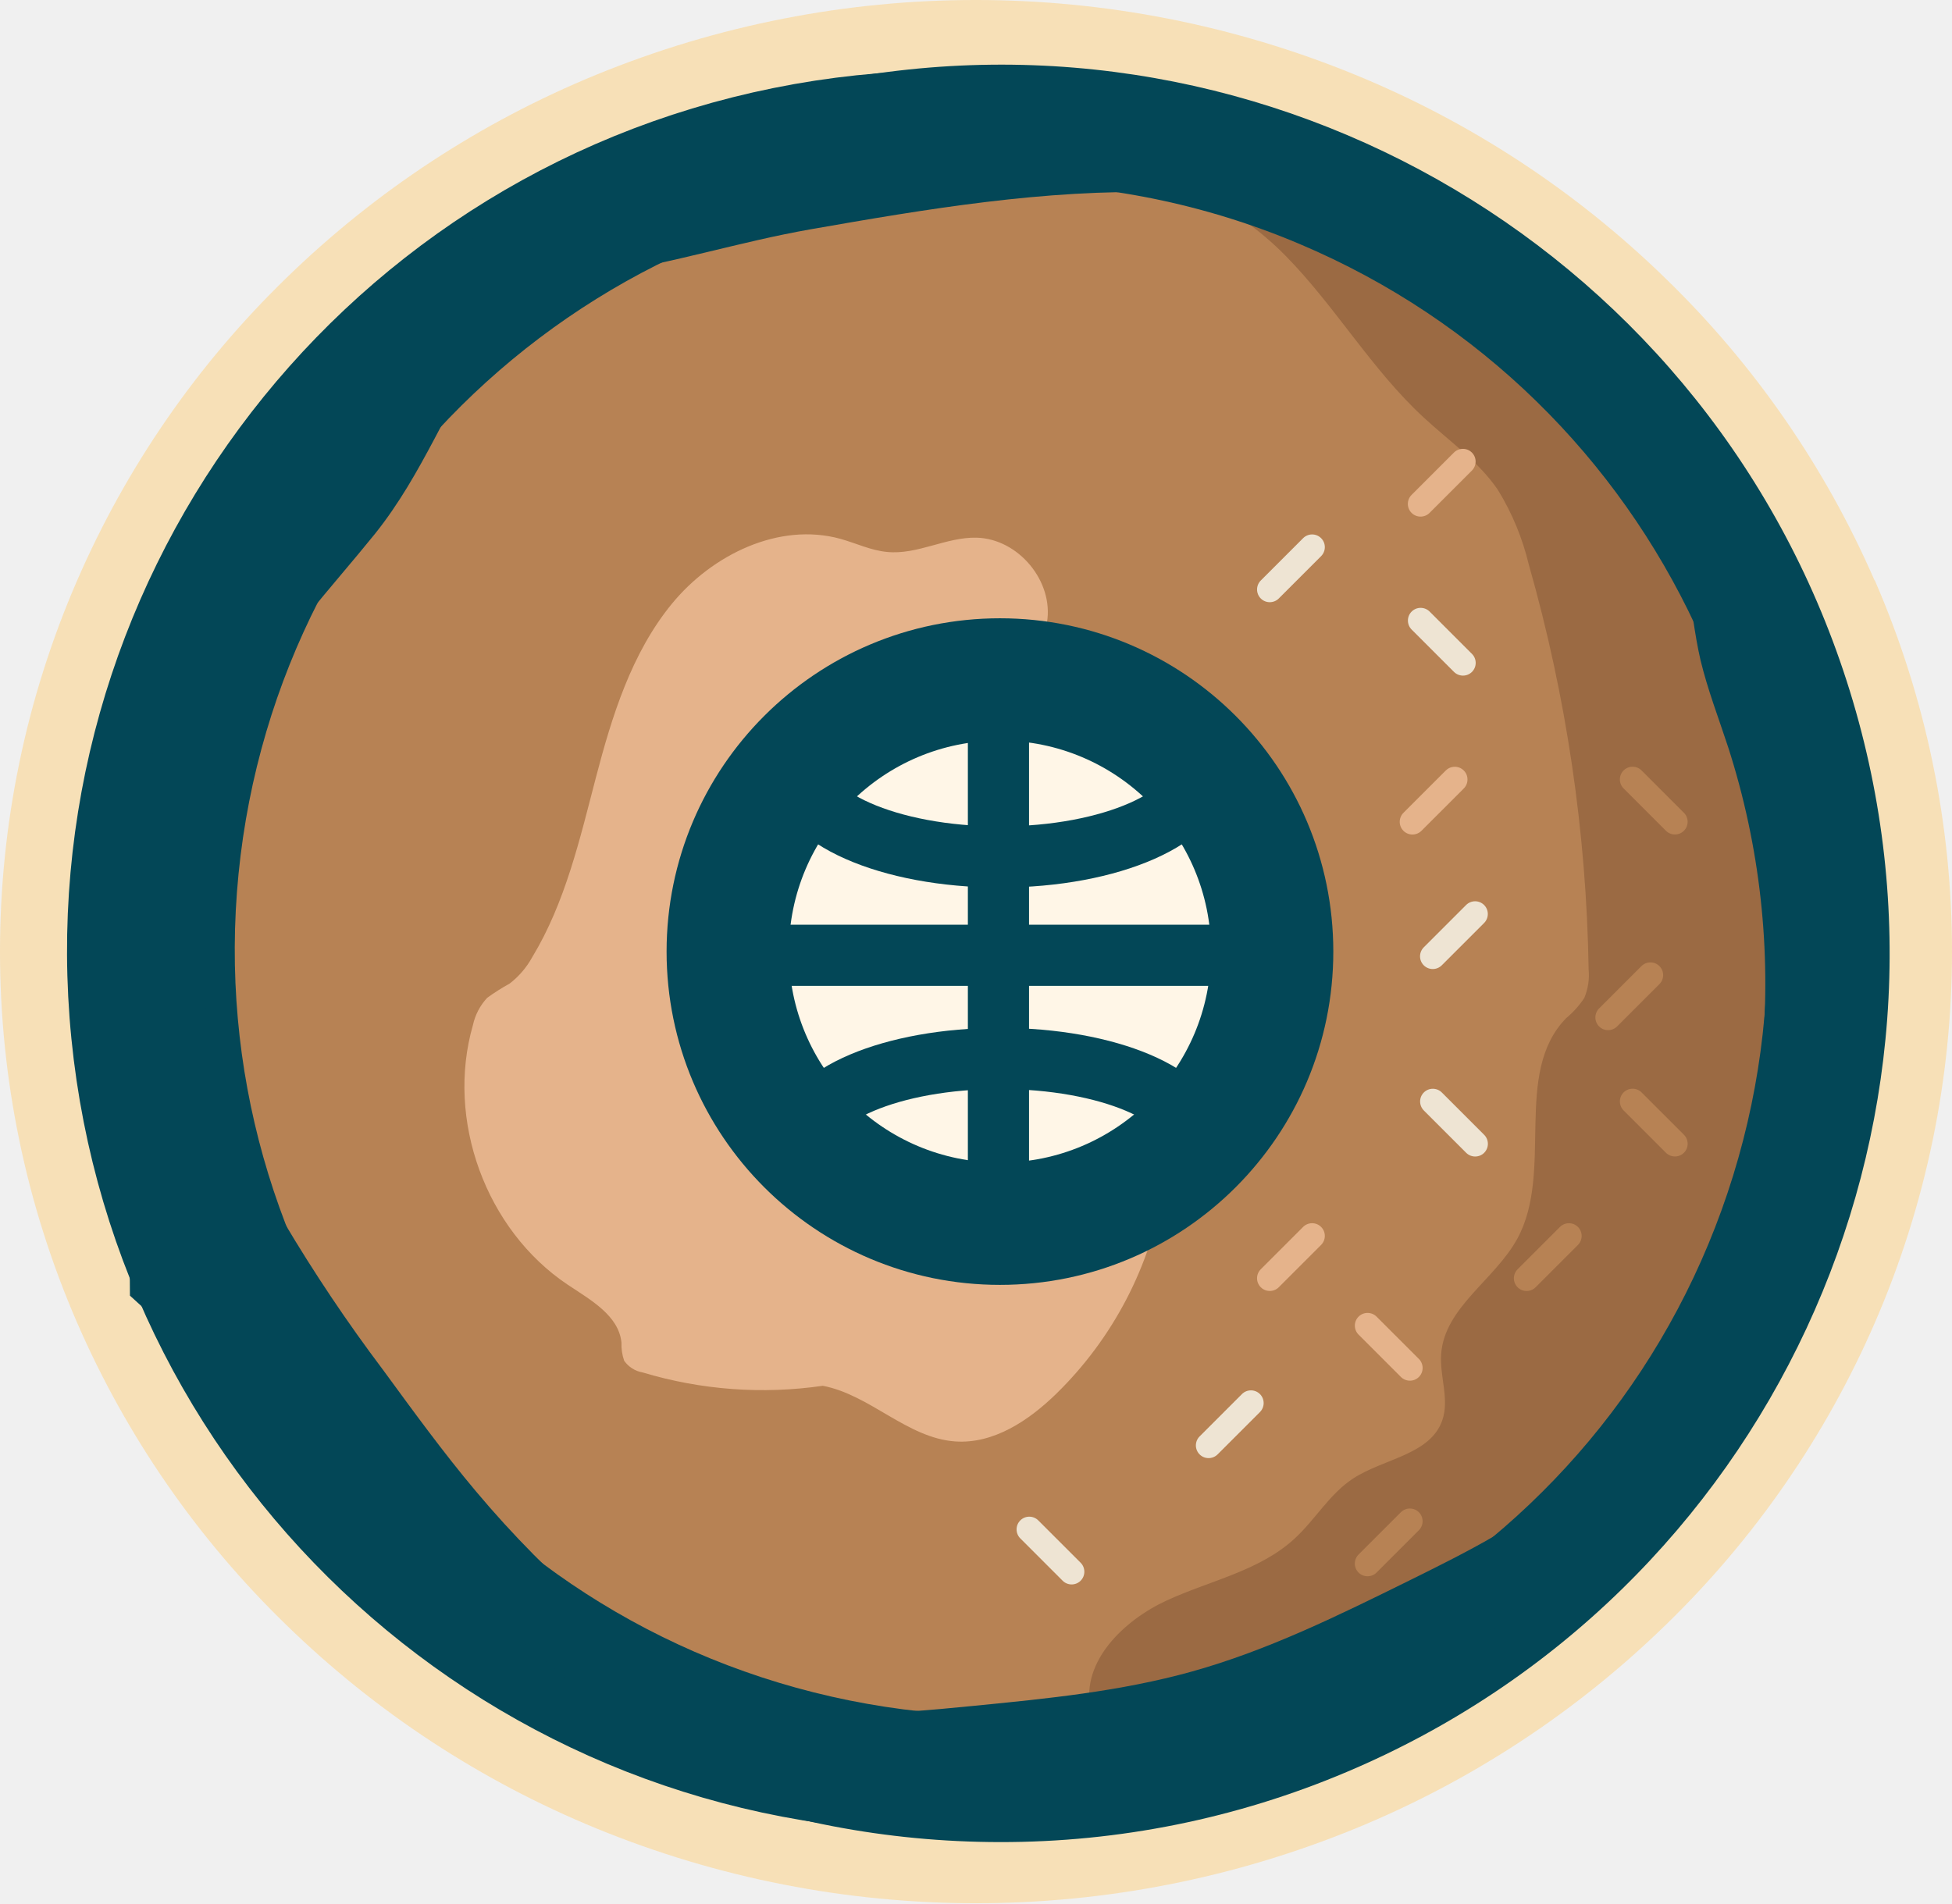
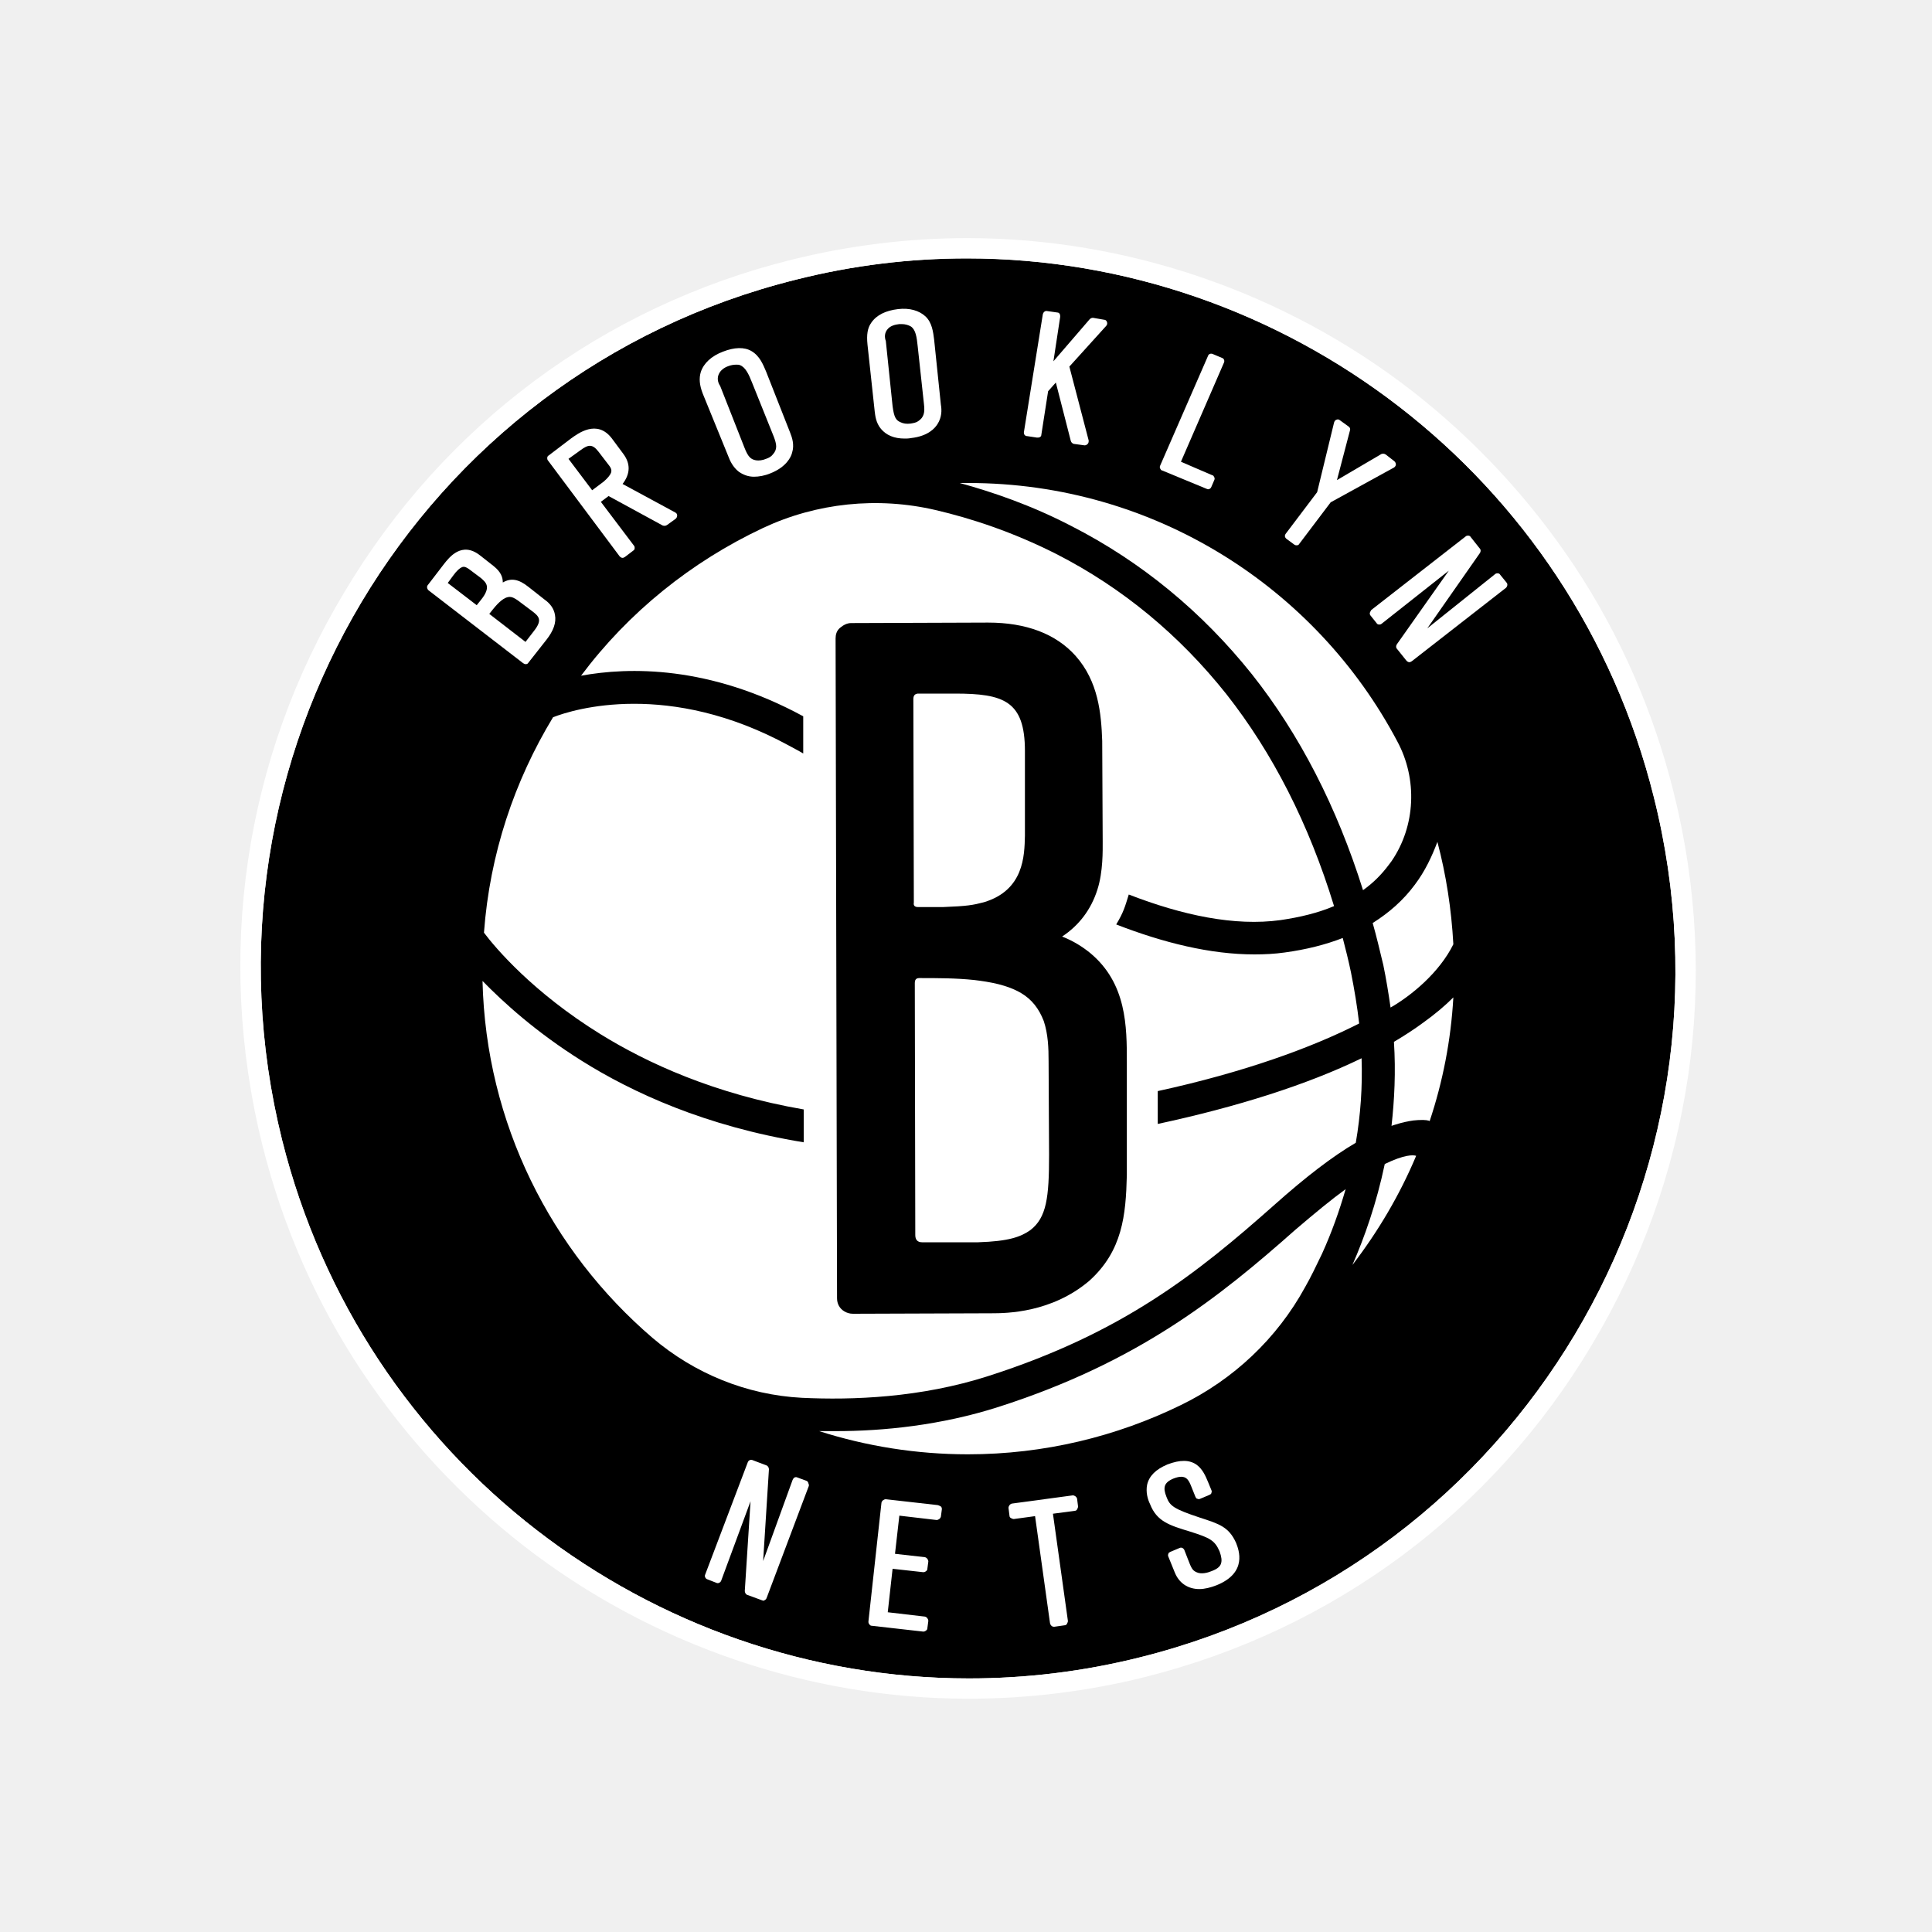
- <svg xmlns="http://www.w3.org/2000/svg" id="Layer_1" width="273.86" height="267.07" data-name="Layer 1">
-   <defs id="defs10">
-     <clipPath id="clip-path">
-       <path id="path4" d="M499.29 535.21a173.1 173.1 0 0 0 66.16-13 170.9 170.9 0 0 0 54.34-35.68 167.2 167.2 0 0 0 37-53.46 165.73 165.73 0 0 0 0-132 167.3 167.3 0 0 0-37-53.46 170.6 170.6 0 0 0-54.34-35.67 174.23 174.23 0 0 0-132.32 0 170.7 170.7 0 0 0-54.35 35.67 167.5 167.5 0 0 0-37 53.46 165.73 165.73 0 0 0 0 132 167.5 167.5 0 0 0 37 53.46 170.7 170.7 0 0 0 54.35 35.68 173 173 0 0 0 66.16 13" class="cls-1" style="fill:none" />
-     </clipPath>
-     <clipPath id="clip-path-2">
-       <path id="polygon7" d="M162.9 1006.07h21.36V834.76H162.9v-44.02h119.04v259.35H162.9z" class="cls-1" style="fill:none" />
-     </clipPath>
-     <style id="style2">.cls-1,.cls-29{fill:none}.cls-29{stroke-miterlimit:10;stroke:#034757}.cls-11{fill:#b78254}.cls-13{fill:#034757}.cls-14{fill:#e5b38b}.cls-17{fill:#eee4d3}.cls-29{stroke-width:8.58px}</style>
-   </defs>
-   <path id="path1418" d="M263 81.46a132.8 132.8 0 0 0-29.37-42.43 136.5 136.5 0 0 0-43.5-28.54 140.35 140.35 0 0 0-106.48 0 136.5 136.5 0 0 0-43.5 28.54 132.8 132.8 0 0 0-29.33 42.43 130.72 130.72 0 0 0 0 104.15 132.8 132.8 0 0 0 29.37 42.43 136.6 136.6 0 0 0 43.5 28.54 140.35 140.35 0 0 0 106.48 0 136.6 136.6 0 0 0 43.5-28.54 132.8 132.8 0 0 0 29.37-42.44 130.7 130.7 0 0 0 0-104.14z" style="fill:#f7e0b7" />
-   <path id="path1420" d="M132.93 248.62a115.11 115.11 0 1 1 44.9-9.08 114.7 114.7 0 0 1-44.9 9.08z" style="fill:none;stroke:#034757;stroke-width:17px;stroke-miterlimit:10" />
-   <path id="path1422" d="M140.29 249.91a116.1 116.1 0 1 1 45.31-9.16 115.6 115.6 0 0 1-45.31 9.16m0-154.57a38.19 38.19 0 1 0 38.19 38.19 38.24 38.24 0 0 0-38.19-38.19" class="cls-11" style="fill:#b78254" />
-   <path id="path1424" d="M247.5 88.27a116.34 116.34 0 0 0-92.57-70.15l-1.32 8c9.58-2.79 19.75 2.66 26.74 9.76s12.1 16 19.42 22.73c3.56 3.3 7.66 6.13 10.39 10.15a35.9 35.9 0 0 1 4.32 10.44 220 220 0 0 1 8.4 56.84 8.3 8.3 0 0 1-.61 4 13 13 0 0 1-2.54 2.83c-7.53 7.7-1.69 21.45-6.84 30.92-3.14 5.79-10.24 9.66-10.7 16.23-.22 3.12 1.19 6.36.15 9.31-1.7 4.82-8.21 5.34-12.5 8.14-3.3 2.15-5.32 5.79-8.23 8.45-4.91 4.52-11.85 5.87-17.91 8.66s-12 8.57-10.72 15.13c-7.58.29-15.72 3.89-19.54 10 2.27.13 4.55.21 6.85.21A116.42 116.42 0 0 0 247.5 88.27" style="fill:#9b6a43" />
-   <path id="path1426" d="M140.29 258.49a124.7 124.7 0 1 1 48.65-9.84 124.2 124.2 0 0 1-48.65 9.84m0-232.75a107.5 107.5 0 1 0 42 8.48 107.1 107.1 0 0 0-42-8.48" class="cls-13" style="fill:#034757" />
-   <path id="path1428" d="M140.29 171.72a38.19 38.19 0 1 1 8.43-75.45l-1.84-8.89c1-5.78-4-11.8-9.89-11.93-4.26-.1-8.31 2.44-12.55 2-2.26-.21-4.35-1.23-6.54-1.84-8.62-2.37-18 2.23-23.65 9.13s-8.39 15.73-10.65 24.38-4.29 17.53-8.92 25.18a11.9 11.9 0 0 1-3.18 3.72 30 30 0 0 0-3.15 2 8.14 8.14 0 0 0-2 3.83c-3.83 13.28 1.8 28.73 13.29 36.42 3.19 2.13 7.17 4.31 7.55 8.13a7 7 0 0 0 .38 2.55 4 4 0 0 0 2.6 1.64 58.5 58.5 0 0 0 25.27 1.87c6.65 1.27 11.83 7.34 18.59 7.81 5.37.37 10.3-2.93 14.16-6.69a52.33 52.33 0 0 0 15.07-29l-.46-2.21a38 38 0 0 1-22.51 7.35" class="cls-14" style="fill:#e5b38b" />
-   <circle id="circle1430" cx="140.29" cy="133.53" r="38.19" style="fill:#fff6e7;stroke:#034757;stroke-width:17.16px;stroke-miterlimit:10" />
-   <path id="line1432" d="M102.05 134.05h76.07" class="cls-29" style="fill:none;stroke:#034757;stroke-width:8.58px;stroke-miterlimit:10" />
-   <ellipse id="ellipse1434" cx="140.29" cy="107.8" class="cls-29" rx="28.19" ry="12.45" style="fill:none;stroke:#034757;stroke-width:8.58px;stroke-miterlimit:10" />
-   <ellipse id="ellipse1436" cx="140.29" cy="160.13" class="cls-29" rx="27.37" ry="11.6" style="fill:none;stroke:#034757;stroke-width:8.58px;stroke-miterlimit:10" />
-   <path id="line1438" d="M140.08 95.45v76.07" class="cls-29" style="fill:none;stroke:#034757;stroke-width:8.58px;stroke-miterlimit:10" />
-   <rect id="rect1440" width="3.57" height="11.97" x="-265.104" y="-25.305" class="cls-17" rx="1.79" style="fill:#eee4d3" transform="rotate(-135)" />
-   <rect id="rect1442" width="3.57" height="11.97" x="-5.92" y="-277.39" class="cls-14" rx="1.79" style="fill:#e5b38b" transform="rotate(135)" />
-   <rect id="rect1444" width="3.57" height="11.97" x="47.857" y="-264.05" class="cls-17" rx="1.79" style="fill:#eee4d3" transform="rotate(135)" />
-   <rect id="rect1446" width="3.57" height="11.97" x="-254.587" y="-2.651" class="cls-14" rx="1.79" style="fill:#e5b38b" transform="rotate(-135)" />
-   <rect id="rect1448" width="3.57" height="11.97" x="-34.636" y="-261.623" class="cls-17" rx="1.79" style="fill:#eee4d3" transform="rotate(135)" />
-   <rect id="rect1450" width="3.57" height="11.97" x="-280.068" y="22.826" class="cls-11" rx="1.79" style="fill:#b78254" transform="rotate(-135)" />
-   <rect id="rect1452" width="3.57" height="11.97" x="-292.596" y="-21.261" class="cls-11" rx="1.79" style="fill:#b78254" transform="rotate(-135)" />
-   <rect id="rect1454" width="3.57" height="11.97" x="-54.459" y="-281.436" class="cls-11" rx="1.79" style="fill:#b78254" transform="rotate(135)" />
-   <rect id="rect1456" width="3.57" height="11.97" x="-86.406" y="-249.485" class="cls-11" rx="1.79" style="fill:#b78254" transform="rotate(135)" />
-   <rect id="rect1458" width="3.57" height="11.97" x="-192.711" y="89.144" class="cls-14" rx="1.79" style="fill:#e5b38b" transform="rotate(-135)" />
-   <rect id="rect1460" width="3.57" height="11.97" x="-186.245" y="65.692" class="cls-17" rx="1.79" style="fill:#eee4d3" transform="rotate(-135)" />
-   <rect id="rect1462" width="3.57" height="11.97" x="-81.144" y="-212.695" class="cls-17" rx="1.79" style="fill:#eee4d3" transform="rotate(135)" />
-   <rect id="rect1464" width="3.57" height="11.97" x="-223.451" y="56.792" class="cls-14" rx="1.79" style="fill:#e5b38b" transform="rotate(-135)" />
-   <rect id="rect1466" width="3.57" height="11.97" x="-262.271" y="56.792" class="cls-11" rx="1.79" style="fill:#b78254" transform="rotate(-135)" />
-   <rect id="rect1468" width="3.57" height="11.97" x="-238.813" y="45.462" class="cls-17" rx="1.79" style="fill:#eee4d3" transform="rotate(-135)" />
-   <path id="path1470" d="M222.17 51.59a64.4 64.4 0 0 1 10.09 15.83 63 63 0 0 1 4.4 14c.7 3.73 1.06 7.52 1.92 11.22 1 4.15 2.54 8.13 3.87 12.19a108.14 108.14 0 0 1-7.56 84.18 68.5 68.5 0 0 1-14.18 18.72c-6.73 6-14.92 10.06-23 14.06-9.89 4.88-19.85 9.8-30.47 12.76-10 2.79-20.31 3.81-30.6 4.82-12.25 1.21-25.07 2.34-36.49-2.27-6.08-2.46-11.43-6.43-16.41-10.69a147 147 0 0 1-17-17.18c-4.59-5.46-8.78-11.24-13-17a227 227 0 0 1-13.92-20.76c-12.56-22-17.23-50.31-5.23-72.64 4.75-8.84 11.72-16.12 18-23.9 6.82-8.51 10.24-18.34 16.23-27.23 4.22-6.27 8.6-8.25 15.78-9.31 9.81-1.45 19.26-4.48 29.05-6.2 16.39-2.87 32.93-5.66 49.57-5.2 13.3.37 26.8 3 38.65 8.88l-38.63-17.8-42.42.71-41.36 15.49-36.64 20-15.44 34.31-7.43 21.35-2 32.62.28 39.26 30.43 27.67 34.77 29.43 50 10.79 61.55-9.55 37.17-29.17 24.6-44.61-.41-41.39-4.16-38.71-23.45-37.18" class="cls-13" style="fill:#034757" />
+ <svg xmlns="http://www.w3.org/2000/svg" version="1.1" id="Layer_1" x="0px" y="0px" viewBox="0 0 400 400" style="enable-background:new 0 0 400 400;" xml:space="preserve">
+   <style type="text/css">
+ 	.st0{fill:#FFFFFF;}
+ </style>
+   <g>
+     <path d="M342.4,165C325.7,98.1,265.8,53.5,200.2,53.5c-11.7,0-23.6,1.4-35.4,4.4C86.3,77.4,38.8,157.2,58.4,236   c16.7,66.8,76.5,111.5,142.2,111.5c11.7,0,23.6-1.4,35.5-4.4C314.5,323.5,362.2,243.8,342.4,165z" />
+     <g>
+       <path class="st0" d="M346.5,164c-4.2-16.8-11.1-32.6-20.6-46.9c-9.2-13.8-20.5-26-33.6-36.2c-26.3-20.4-59-31.6-92-31.6h0    c-12.2,0-24.5,1.5-36.5,4.5c-39,9.7-71.9,34.2-92.5,68.8C50.5,157.2,44.6,197.8,54.3,237c4.2,16.8,11.1,32.6,20.6,46.9    c9.2,13.8,20.5,26,33.6,36.2c26.3,20.4,59,31.6,92,31.6c12.3,0,24.6-1.5,36.6-4.5c39-9.8,71.9-34.2,92.5-68.8    C350.3,243.8,356.3,203.1,346.5,164z M200.6,347.5c-65.7,0-125.5-44.7-142.2-111.5C38.8,157.2,86.3,77.4,164.8,57.9    c11.9-3,23.7-4.4,35.4-4.4c65.7,0,125.5,44.7,142.2,111.5c19.8,78.8-27.9,158.5-106.2,178.1C224.2,346.1,212.3,347.5,200.6,347.5z    " />
+       <g>
+         <g>
+           <path class="st0" d="M190.1,187.8C190.1,187.8,190.2,187.8,190.1,187.8l5.1,0c5.1-0.2,6.2-0.4,8.5-1c8.3-2.5,8.4-9.6,8.5-13.8      c0-0.5,0-17.5,0-17.5c0-10.4-4.4-11.9-14.5-11.9H190c-0.7,0.1-0.9,0.5-0.9,1.2c0,0,0.1,41.7,0.1,42.1      C189.1,187.4,189.3,187.8,190.1,187.8z" />
+           <path class="st0" d="M201.7,202.9c-3.8-0.4-7.6-0.4-11.4-0.4c-0.8,0-0.9,0.6-0.9,1c0,0.4,0.1,44.3,0.1,52.2      c0,0.9,0.4,1.5,1.4,1.5c0.8,0,11.6,0,11.6,0c6.3-0.2,8.8-1.1,10.8-2.5c3.4-2.6,3.9-6.8,3.9-15.6l-0.1-19.4c0-2.7-0.1-5.6-1-8.3      c-1-2.6-2.5-4.5-4.7-5.8C208.5,203.9,205,203.3,201.7,202.9z" />
+           <g>
+             <path class="st0" d="M204.6,284.9c27.8-8.9,43.3-21.3,59.2-35.4c6.5-5.8,12.1-10.1,16.9-12.9c1-5.8,1.4-11.6,1.2-17.5       c-11.3,5.5-25.9,10.1-42.2,13.6l0-6.8c17.9-3.9,31.9-9,41.7-14c-0.4-3.5-1-7.1-1.7-10.6c-0.5-2.4-1.1-4.8-1.7-7.1       c-3.6,1.4-7.6,2.4-12,3c-2.1,0.3-4.2,0.4-6.3,0.4c-9.1,0-18.8-2.4-28.6-6.2c1.5-2.5,1.8-3.6,2.6-6.2       c11.1,4.3,21.9,6.6,31.4,5.3c4.1-0.6,7.8-1.5,11.1-2.9c-5.2-17-12.7-31.7-22.3-43.9c-9.7-12.2-21.5-22-35.2-29       c-9.1-4.6-17.7-7.4-25-9.1c-12-2.8-24.6-1.5-35.7,3.7c-14.9,7-27.9,17.5-37.7,30.6c9.8-1.8,26.5-2.2,46,8.4l0,7.7       c-1-0.6-2-1.1-2.9-1.6c-24.9-13.6-44.6-7.6-48.9-5.9c-8,13.2-13.1,28.3-14.3,44.6c2.4,3.2,10.2,12.4,24.1,21       c9.7,6,23.6,12.4,42.1,15.6l0,6.8c-20.3-3.3-35.5-10.3-46-16.9c-9.4-5.9-16.1-12-20.5-16.5c0.7,29.5,14.2,55.9,35.2,73.9       c8.7,7.4,19.5,11.8,30.9,12.4C176.5,289.9,190.6,289.4,204.6,284.9z M173.9,130c0.7-0.6,1.5-1,2.3-1l28.2-0.1       c0.1,0,0.1,0,0.2,0c7.8,0,14,2.3,18.1,6.9c4.7,5.3,5.3,11.9,5.5,17.6l0.1,20.8c0,1.8,0.1,6.3-1.1,10c-1.3,4.1-3.8,7.4-7.3,9.7       c2.3,0.9,4.2,2.1,5.8,3.4c7.6,6.3,7.6,15.3,7.6,22.6l0,23.4c-0.2,8.3-0.9,15.7-7.8,21.9c-7.8,6.6-17.1,6.7-20.2,6.7l-28.7,0.1       c-0.7,0-1.3-0.2-1.8-0.5c-1-0.6-1.5-1.6-1.5-2.7L173,132.2C173,131.4,173.2,130.6,173.9,130z" />
+             <path class="st0" d="M288.6,215.7c0.4,6.2,0.1,12-0.5,17.4c0,0,3-1.1,5.5-1.2c1.6-0.1,2.2,0.1,2.4,0.2       c2.7-8.1,4.4-16.7,4.9-25.6c-1.7,1.7-3.7,3.4-6.2,5.2C292.8,213.1,290.8,214.4,288.6,215.7z" />
+             <path class="st0" d="M292.9,183.2c-2.3,3.1-5.2,5.7-8.7,7.9c0.8,2.8,1.5,5.8,2.2,8.7c0.6,2.9,1.1,6,1.5,8.8       c4.2-2.4,10.1-7.2,13-13.1c-0.4-7.3-1.5-14.4-3.3-21.2C296.5,177.2,295.1,180.3,292.9,183.2z" />
+             <path class="st0" d="M206.7,291.3c-11.9,3.8-23.8,5-33.7,5c-1.2,0-2.3,0-3.4,0c9.7,3.1,20.1,4.8,30.8,4.8       c15.8,0,30.8-3.7,44.1-10.2c10.9-5.3,19.9-13.8,25.7-24.4c1.2-2.1,2.3-4.4,3.5-6.9c2-4.4,3.6-8.9,4.9-13.4       c-2.9,2.1-6.3,4.9-10.4,8.4C252.4,268.6,235.7,282,206.7,291.3z" />
+             <path class="st0" d="M286.7,241c-1.7,8.1-4.2,15.2-6.7,20.9c5.3-6.9,9.8-14.5,13.2-22.6C292.6,239.1,290.8,239,286.7,241z" />
+             <path class="st0" d="M259.2,139.6c9.9,12.5,17.6,27.5,23,44.7c2.1-1.5,3.8-3.2,5.3-5.2c0.2-0.3,0.4-0.5,0.6-0.8       c5-7.3,5.4-17,1.2-24.8C272.5,121.7,239,100,200.5,100c-0.6,0-1.2,0-1.8,0c6.9,1.9,14.8,4.6,23.1,8.9       C236.3,116.3,248.9,126.7,259.2,139.6z" />
+           </g>
+         </g>
+         <g>
+           <g>
+             <path class="st0" d="M194,311.6l-10.6-1.2c-0.4,0-0.8,0.3-0.9,0.7l-2.7,24.6c0,0.2,0,0.4,0.2,0.6c0.1,0.2,0.3,0.3,0.5,0.3       l10.6,1.2c0,0,0.1,0,0.1,0c0.2,0,0.4-0.1,0.5-0.2c0.2-0.1,0.3-0.3,0.3-0.5l0.2-1.5c0-0.4-0.3-0.8-0.7-0.9l-7.7-0.9l1-9l6.3,0.7       c0.2,0,0.4,0,0.6-0.2c0.2-0.1,0.3-0.3,0.3-0.5l0.2-1.5c0-0.4-0.3-0.8-0.7-0.9l-6.2-0.7l0.9-7.9l7.7,0.9c0.4,0,0.8-0.3,0.9-0.7       l0.2-1.5c0-0.2,0-0.4-0.2-0.6C194.4,311.7,194.2,311.6,194,311.6z" />
+             <path class="st0" d="M222.1,309.6l-12.6,1.7c-0.4,0.1-0.7,0.5-0.7,0.9l0.2,1.6c0,0.2,0.1,0.4,0.3,0.5c0.2,0.1,0.4,0.2,0.6,0.2       l4.4-0.6l3.1,22.2c0.1,0.4,0.4,0.7,0.8,0.7c0,0,0.1,0,0.1,0l2.1-0.3c0.2,0,0.4-0.1,0.5-0.3c0.1-0.2,0.2-0.4,0.2-0.6l-3.1-22.2       l4.5-0.6c0.2,0,0.4-0.1,0.5-0.3c0.1-0.2,0.2-0.4,0.2-0.6l-0.2-1.6C222.9,309.9,222.5,309.6,222.1,309.6z" />
+             <path class="st0" d="M167,306.6l-1.9-0.7c-0.2-0.1-0.4-0.1-0.6,0c-0.2,0.1-0.3,0.3-0.4,0.5l-6.1,16.8l1.2-19       c0-0.3-0.2-0.7-0.5-0.8l-2.9-1.1c-0.4-0.2-0.9,0.1-1,0.5L146,326c-0.2,0.4,0.1,0.9,0.5,1l1.8,0.7c0.2,0.1,0.4,0.1,0.6,0       c0.2-0.1,0.3-0.2,0.4-0.4l6.1-16.5c0,0,0-0.1,0-0.1l-1.2,18.7c0,0.3,0.2,0.7,0.5,0.8l3,1.1c0.1,0,0.2,0.1,0.3,0.1       c0.1,0,0.2,0,0.3-0.1c0.2-0.1,0.3-0.2,0.4-0.4l8.7-23.1c0.1-0.2,0.1-0.4,0-0.6C167.3,306.8,167.2,306.7,167,306.6z" />
+             <path class="st0" d="M248.4,314.2c-5.4-1.8-6.2-2.4-6.9-4.3c-0.4-1-0.5-1.7-0.3-2.3c0.2-0.6,0.8-1.1,1.8-1.5       c2.6-1,3.1,0.3,3.7,1.8l0.8,2c0.1,0.2,0.2,0.4,0.4,0.4c0.2,0.1,0.4,0.1,0.6,0l1.9-0.8c0.2-0.1,0.4-0.2,0.4-0.4       c0.1-0.2,0.1-0.4,0-0.6l-0.7-1.7c-0.5-1.2-1.1-2.6-2.3-3.5c-1.5-1.1-3.5-1.1-6.1-0.1c-2.4,1-3.8,2.4-4.2,4.2       c-0.3,1.5,0.1,3,0.6,4c1.4,3.6,4,4.4,8.3,5.7c4.1,1.3,5.1,1.8,6.1,4.1c0.4,1.1,0.5,1.9,0.3,2.5c-0.2,0.7-0.9,1.2-2,1.6       c-0.7,0.3-2.1,0.7-3.1,0.2c-0.9-0.4-1.1-1-1.8-2.8l-0.7,0.3l0.7-0.3l-0.7-1.8c-0.2-0.4-0.6-0.6-1-0.4l-1.9,0.8       c-0.2,0.1-0.4,0.2-0.4,0.4c-0.1,0.2-0.1,0.4,0,0.6l1.3,3.2c0.9,2.3,2.8,3.5,5.1,3.5c1.1,0,2.3-0.3,3.6-0.8       c6.4-2.6,4.6-7.3,4-8.8C254.4,316.1,252.4,315.5,248.4,314.2z" />
+           </g>
+           <g>
+             <path class="st0" d="M212.7,90.3l2,0.3c0.2,0,0.4,0,0.6-0.1c0.2-0.1,0.3-0.3,0.3-0.5l1.4-9l1.6-1.8l3.1,12.1       c0.1,0.3,0.3,0.5,0.6,0.6l2.2,0.3c0,0,0.1,0,0.1,0c0.2,0,0.4-0.1,0.6-0.3c0.2-0.2,0.2-0.5,0.2-0.7l-4-15.3l7.6-8.4       c0.2-0.2,0.3-0.5,0.2-0.8c-0.1-0.3-0.3-0.5-0.6-0.5l-2.3-0.4c-0.3,0-0.5,0.1-0.7,0.3l-7.5,8.7l1.4-9.2c0-0.2,0-0.4-0.1-0.6       c-0.1-0.2-0.3-0.3-0.5-0.3l-2.1-0.3c-0.4-0.1-0.8,0.2-0.9,0.7L212,89.4C211.9,89.9,212.2,90.3,212.7,90.3z" />
+             <path class="st0" d="M249.8,101.2c0.1,0,0.2,0.1,0.3,0.1c0.3,0,0.6-0.2,0.7-0.5l0.6-1.4c0.1-0.2,0.1-0.4,0-0.6       c-0.1-0.2-0.2-0.4-0.4-0.4l-6.5-2.8l8.9-20.5c0.2-0.4,0-0.9-0.4-1l-1.9-0.8c-0.4-0.2-0.9,0-1,0.4l-9.9,22.7       c-0.1,0.2-0.1,0.4,0,0.6c0.1,0.2,0.2,0.4,0.4,0.4L249.8,101.2z" />
+             <path class="st0" d="M267.9,112.7c0.1,0.1,0.3,0.2,0.5,0.2c0,0,0.1,0,0.1,0c0.2,0,0.4-0.1,0.5-0.3l6.5-8.6l13.1-7.2       c0.2-0.1,0.4-0.4,0.4-0.6c0-0.3-0.1-0.5-0.3-0.7l-1.8-1.4c-0.3-0.2-0.6-0.2-0.9-0.1l-9.2,5.4l2.7-10.3c0.1-0.3,0-0.6-0.3-0.8       l-1.8-1.3c-0.2-0.2-0.5-0.2-0.7-0.1c-0.3,0.1-0.4,0.3-0.5,0.6l-3.5,14.4l-6.5,8.6c-0.3,0.4-0.2,0.8,0.2,1.1L267.9,112.7z" />
+             <path class="st0" d="M283.6,126.9c0,0.2,0,0.4,0.2,0.6l1.2,1.5c0.1,0.2,0.3,0.3,0.5,0.3c0.2,0,0.4,0,0.6-0.2l13.8-10.9       c0,0,0.1,0,0.1-0.1l-10.8,15.3c-0.2,0.3-0.2,0.7,0,0.9l2,2.5c0.2,0.2,0.4,0.3,0.6,0.3c0.2,0,0.3-0.1,0.5-0.2l19.5-15.2       c0.3-0.3,0.4-0.8,0.1-1.1l-1.3-1.6c-0.1-0.2-0.3-0.3-0.5-0.3c-0.2,0-0.4,0-0.6,0.2l-14,11.2l10.9-15.6c0.2-0.3,0.2-0.7,0-0.9       l-1.9-2.4c-0.1-0.2-0.3-0.3-0.5-0.3c-0.2,0-0.4,0-0.6,0.2l-19.5,15.2C283.8,126.5,283.7,126.6,283.6,126.9z" />
+             <path class="st0" d="M182.4,88.8c1.1,1.3,2.7,2,4.9,2c0.4,0,0.8,0,1.3-0.1c3.6-0.4,5-2.1,5.5-2.9c0.9-1.4,0.9-2.9,0.7-4       l-1.4-13.5c-0.2-1.5-0.4-3.5-1.8-4.8c-1.3-1.2-3.3-1.8-5.7-1.5c-2.5,0.3-4.4,1.2-5.5,2.8c-0.8,1.1-1,2.5-0.8,4.5l1.5,13.9       C181.2,85.9,181.3,87.5,182.4,88.8z M183.9,68c0.5-0.5,1.3-0.8,2.3-0.9c0.2,0,0.3,0,0.5,0c0.7,0,1.4,0.2,1.9,0.5       c1,0.7,1.2,2.2,1.4,4.1l1.3,12c0.2,1.7,0,2.7-1.2,3.5c0,0,0,0,0,0c-0.4,0.3-1,0.4-1.6,0.5c-0.8,0.1-1.5,0-2.1-0.3       c-0.9-0.4-1.3-1-1.6-3.3l-1.4-13.5C183.1,69.8,183.1,68.8,183.9,68z" />
+             <path class="st0" d="M128.3,115.2c0.2,0.2,0.4,0.3,0.6,0.3c0.2,0,0.3-0.1,0.5-0.2l1.7-1.3c0.2-0.1,0.3-0.3,0.3-0.5       c0-0.2,0-0.4-0.2-0.6l-6.8-9l1.6-1.2l11.2,6.1c0.3,0.1,0.6,0.1,0.9-0.1l1.8-1.3c0.2-0.2,0.3-0.4,0.3-0.7c0-0.3-0.2-0.5-0.4-0.6       l-10.9-5.9c1.6-2.1,1.7-4.2,0.1-6.3l-2.3-3.1c-3.1-4.1-7.1-1-8.5,0l-4.6,3.5c-0.2,0.1-0.3,0.3-0.3,0.5c0,0.2,0,0.4,0.2,0.6       L128.3,115.2z M120.2,93.2c1.5-1.1,2.4-1.4,3.7,0.3l2.3,3c0.5,0.7,0.4,1.1,0.3,1.4c-0.2,0.5-0.7,1.1-1.5,1.8c0,0,0,0,0,0       l-2.4,1.8l-4.9-6.5L120.2,93.2z" />
+             <path class="st0" d="M108.8,137.5c0,0,0.1,0,0.1,0c0.2,0,0.4-0.1,0.5-0.3l3.7-4.7c1.5-1.9,2.1-3.6,1.8-5.2       c-0.2-1.2-0.9-2.3-2.2-3.2l-3.3-2.6c-2-1.6-3.6-1.9-5.3-0.9c0-1.1-0.4-2.2-1.9-3.4l-2.8-2.2c-3.8-3-6.4,0.4-7.5,1.8l-3.3,4.3       c-0.3,0.3-0.2,0.8,0.1,1.1l19.6,15.1C108.5,137.4,108.6,137.5,108.8,137.5z M99.5,124.3l-0.8,1l-6-4.6l1.1-1.5       c0.8-1.1,1.4-1.6,1.9-1.8c0.3-0.1,0.7-0.1,1.5,0.5l2.4,1.8C100.6,120.6,101.8,121.5,99.5,124.3z M102.1,126.1       c1.2-1.5,2.3-2.4,3.2-2.5c0.7-0.1,1.3,0.3,1.9,0.7l2.8,2.1c1.6,1.2,2.4,1.9,0.5,4.3l-1.7,2.2l-7.5-5.8L102.1,126.1z" />
+             <path class="st0" d="M150.8,94.5c0.3,0.8,0.9,2.2,2.2,3.2c0.9,0.6,1.9,1,3.1,1c1,0,2.2-0.2,3.4-0.7c3.3-1.3,4.3-3.4,4.5-4.3       c0.5-1.6,0-3.1-0.4-4.1l-5-12.7c-0.6-1.4-1.3-3.2-3-4.2c-1.5-0.9-3.6-0.8-5.9,0.1c-2.4,0.9-4,2.4-4.6,4.2       c-0.4,1.3-0.3,2.7,0.4,4.5L150.8,94.5z M148.9,77.3c0.3-0.6,1-1.2,1.9-1.5c0.5-0.2,1.1-0.3,1.6-0.3c0.3,0,0.6,0,0.8,0.1       c1.1,0.4,1.8,1.8,2.5,3.6l4.5,11.2c0.6,1.6,0.8,2.6-0.2,3.7c0,0,0,0,0,0c-0.3,0.4-0.8,0.7-1.4,0.9c-0.7,0.3-1.5,0.4-2.1,0.3       c-1-0.2-1.6-0.6-2.4-2.7l-5-12.7C148.6,79.2,148.4,78.2,148.9,77.3z" />
+           </g>
+         </g>
+       </g>
+     </g>
+   </g>
</svg>
